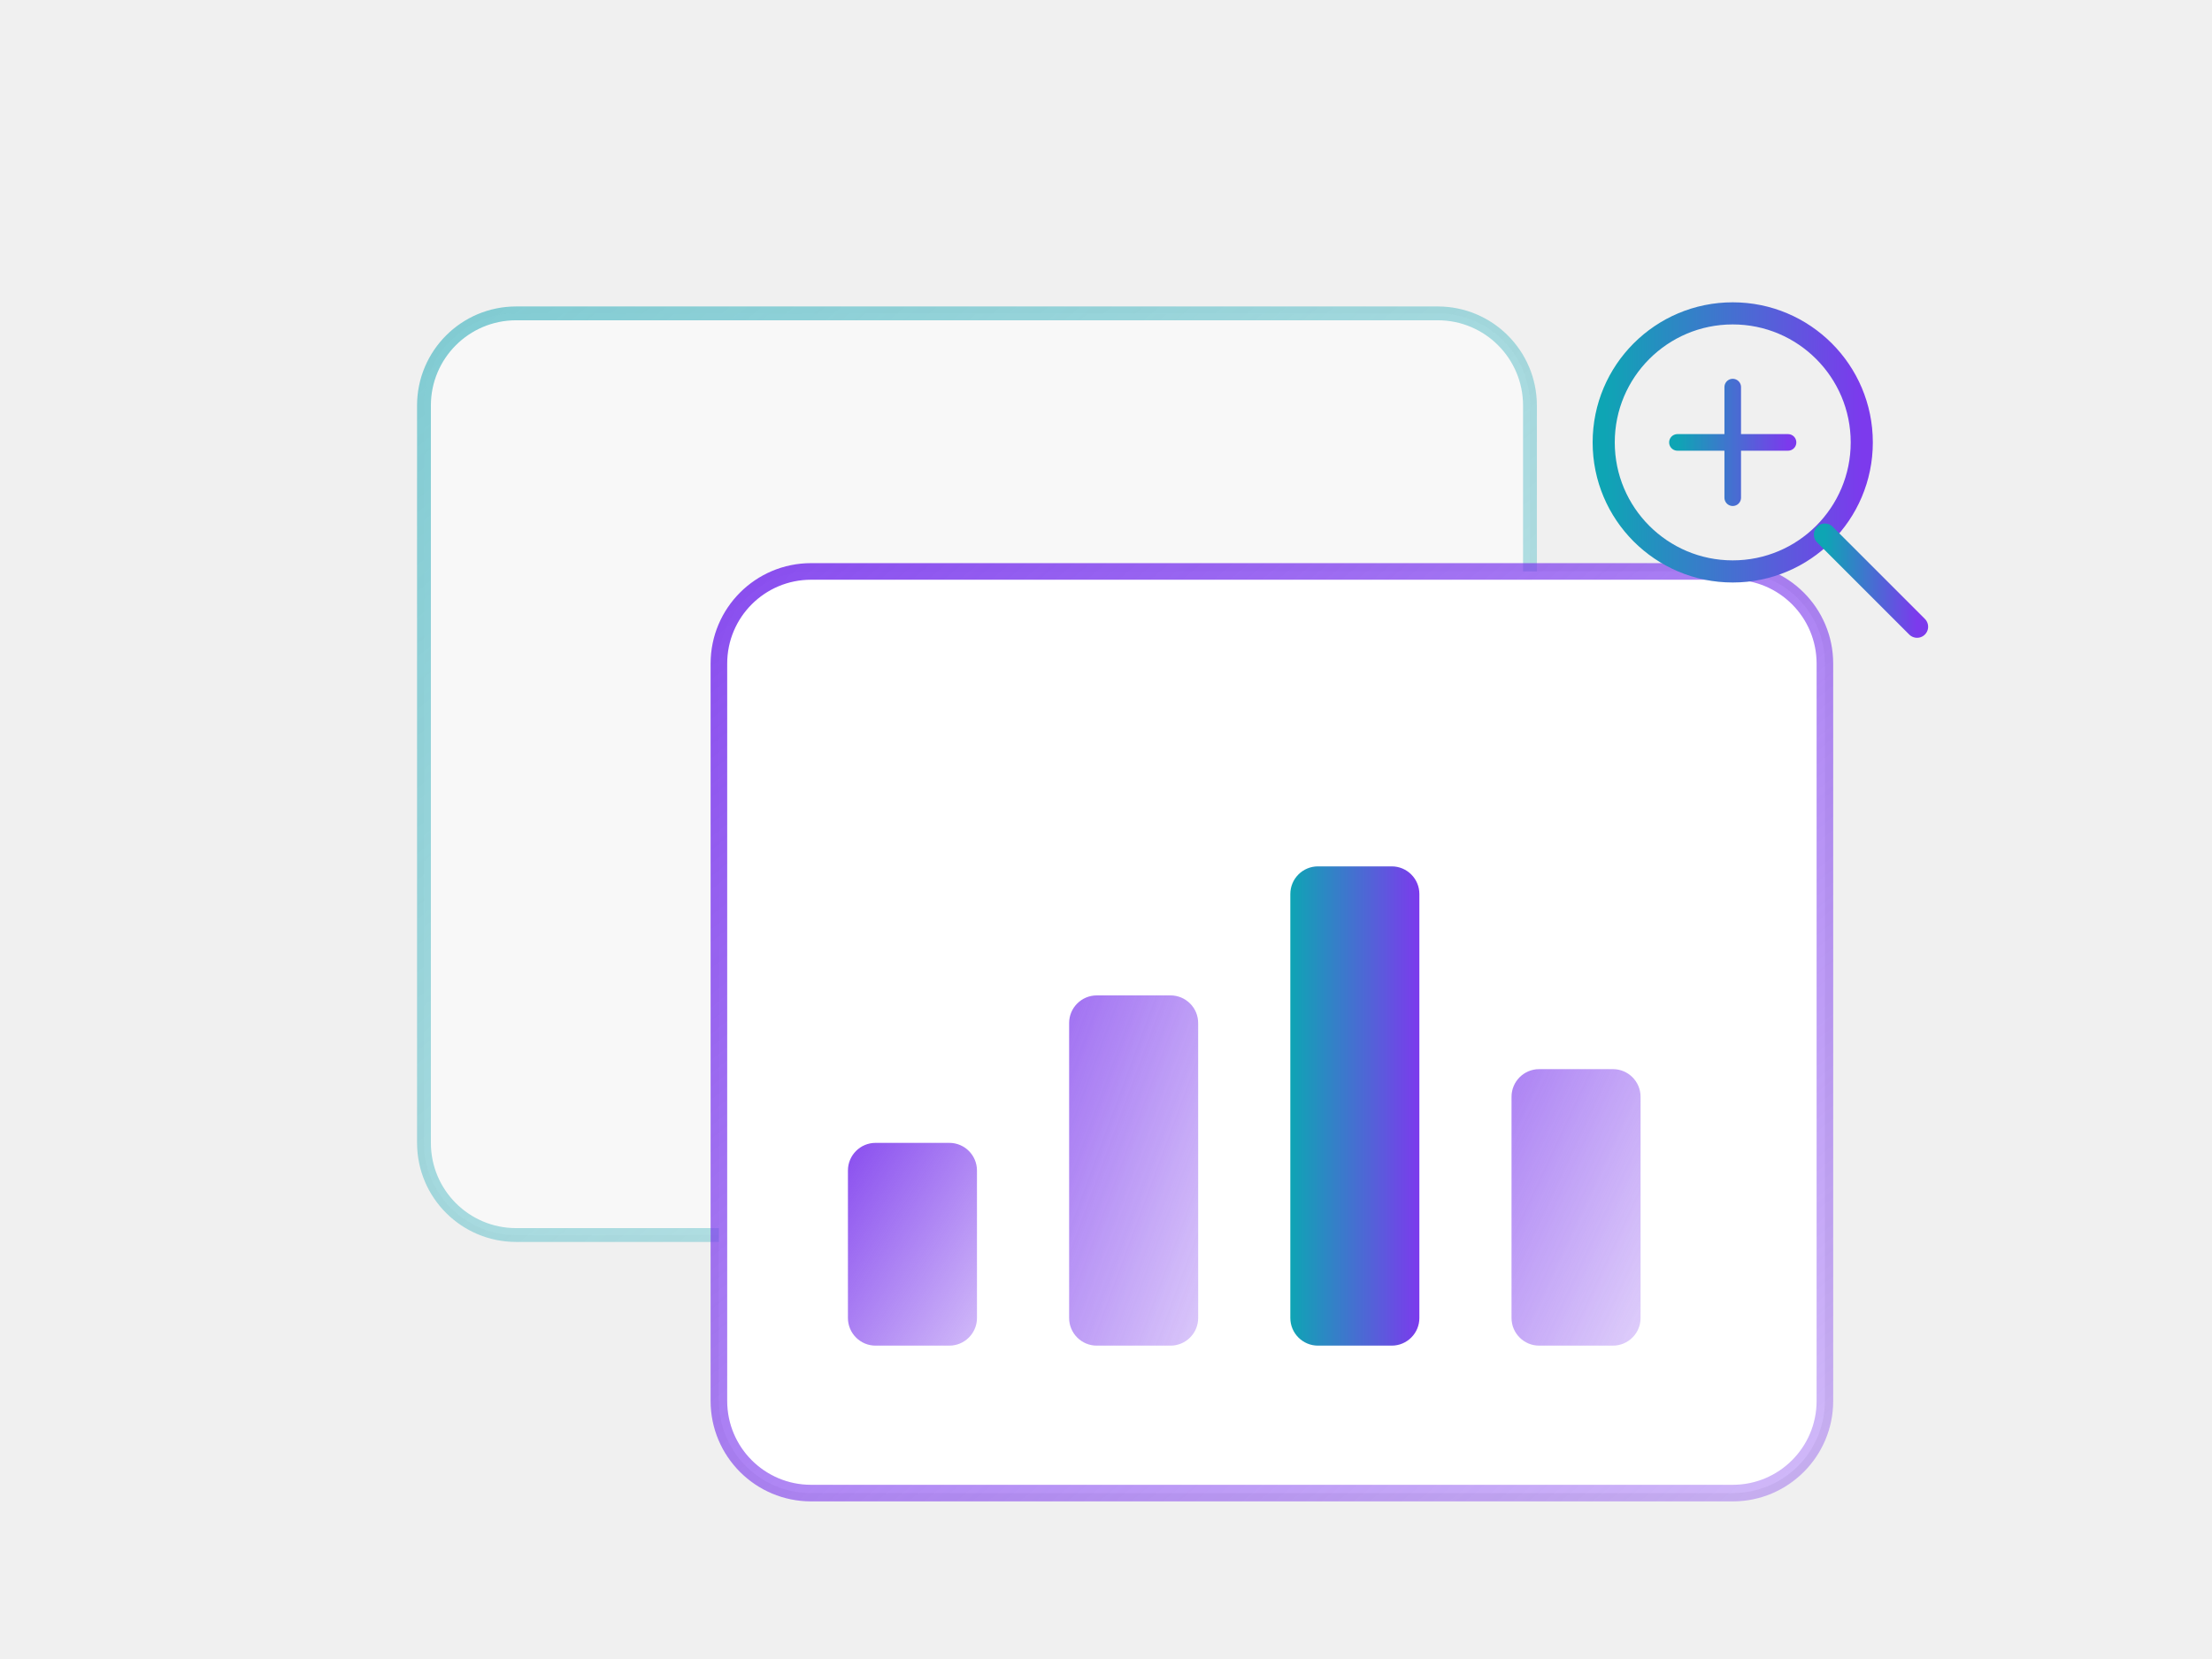
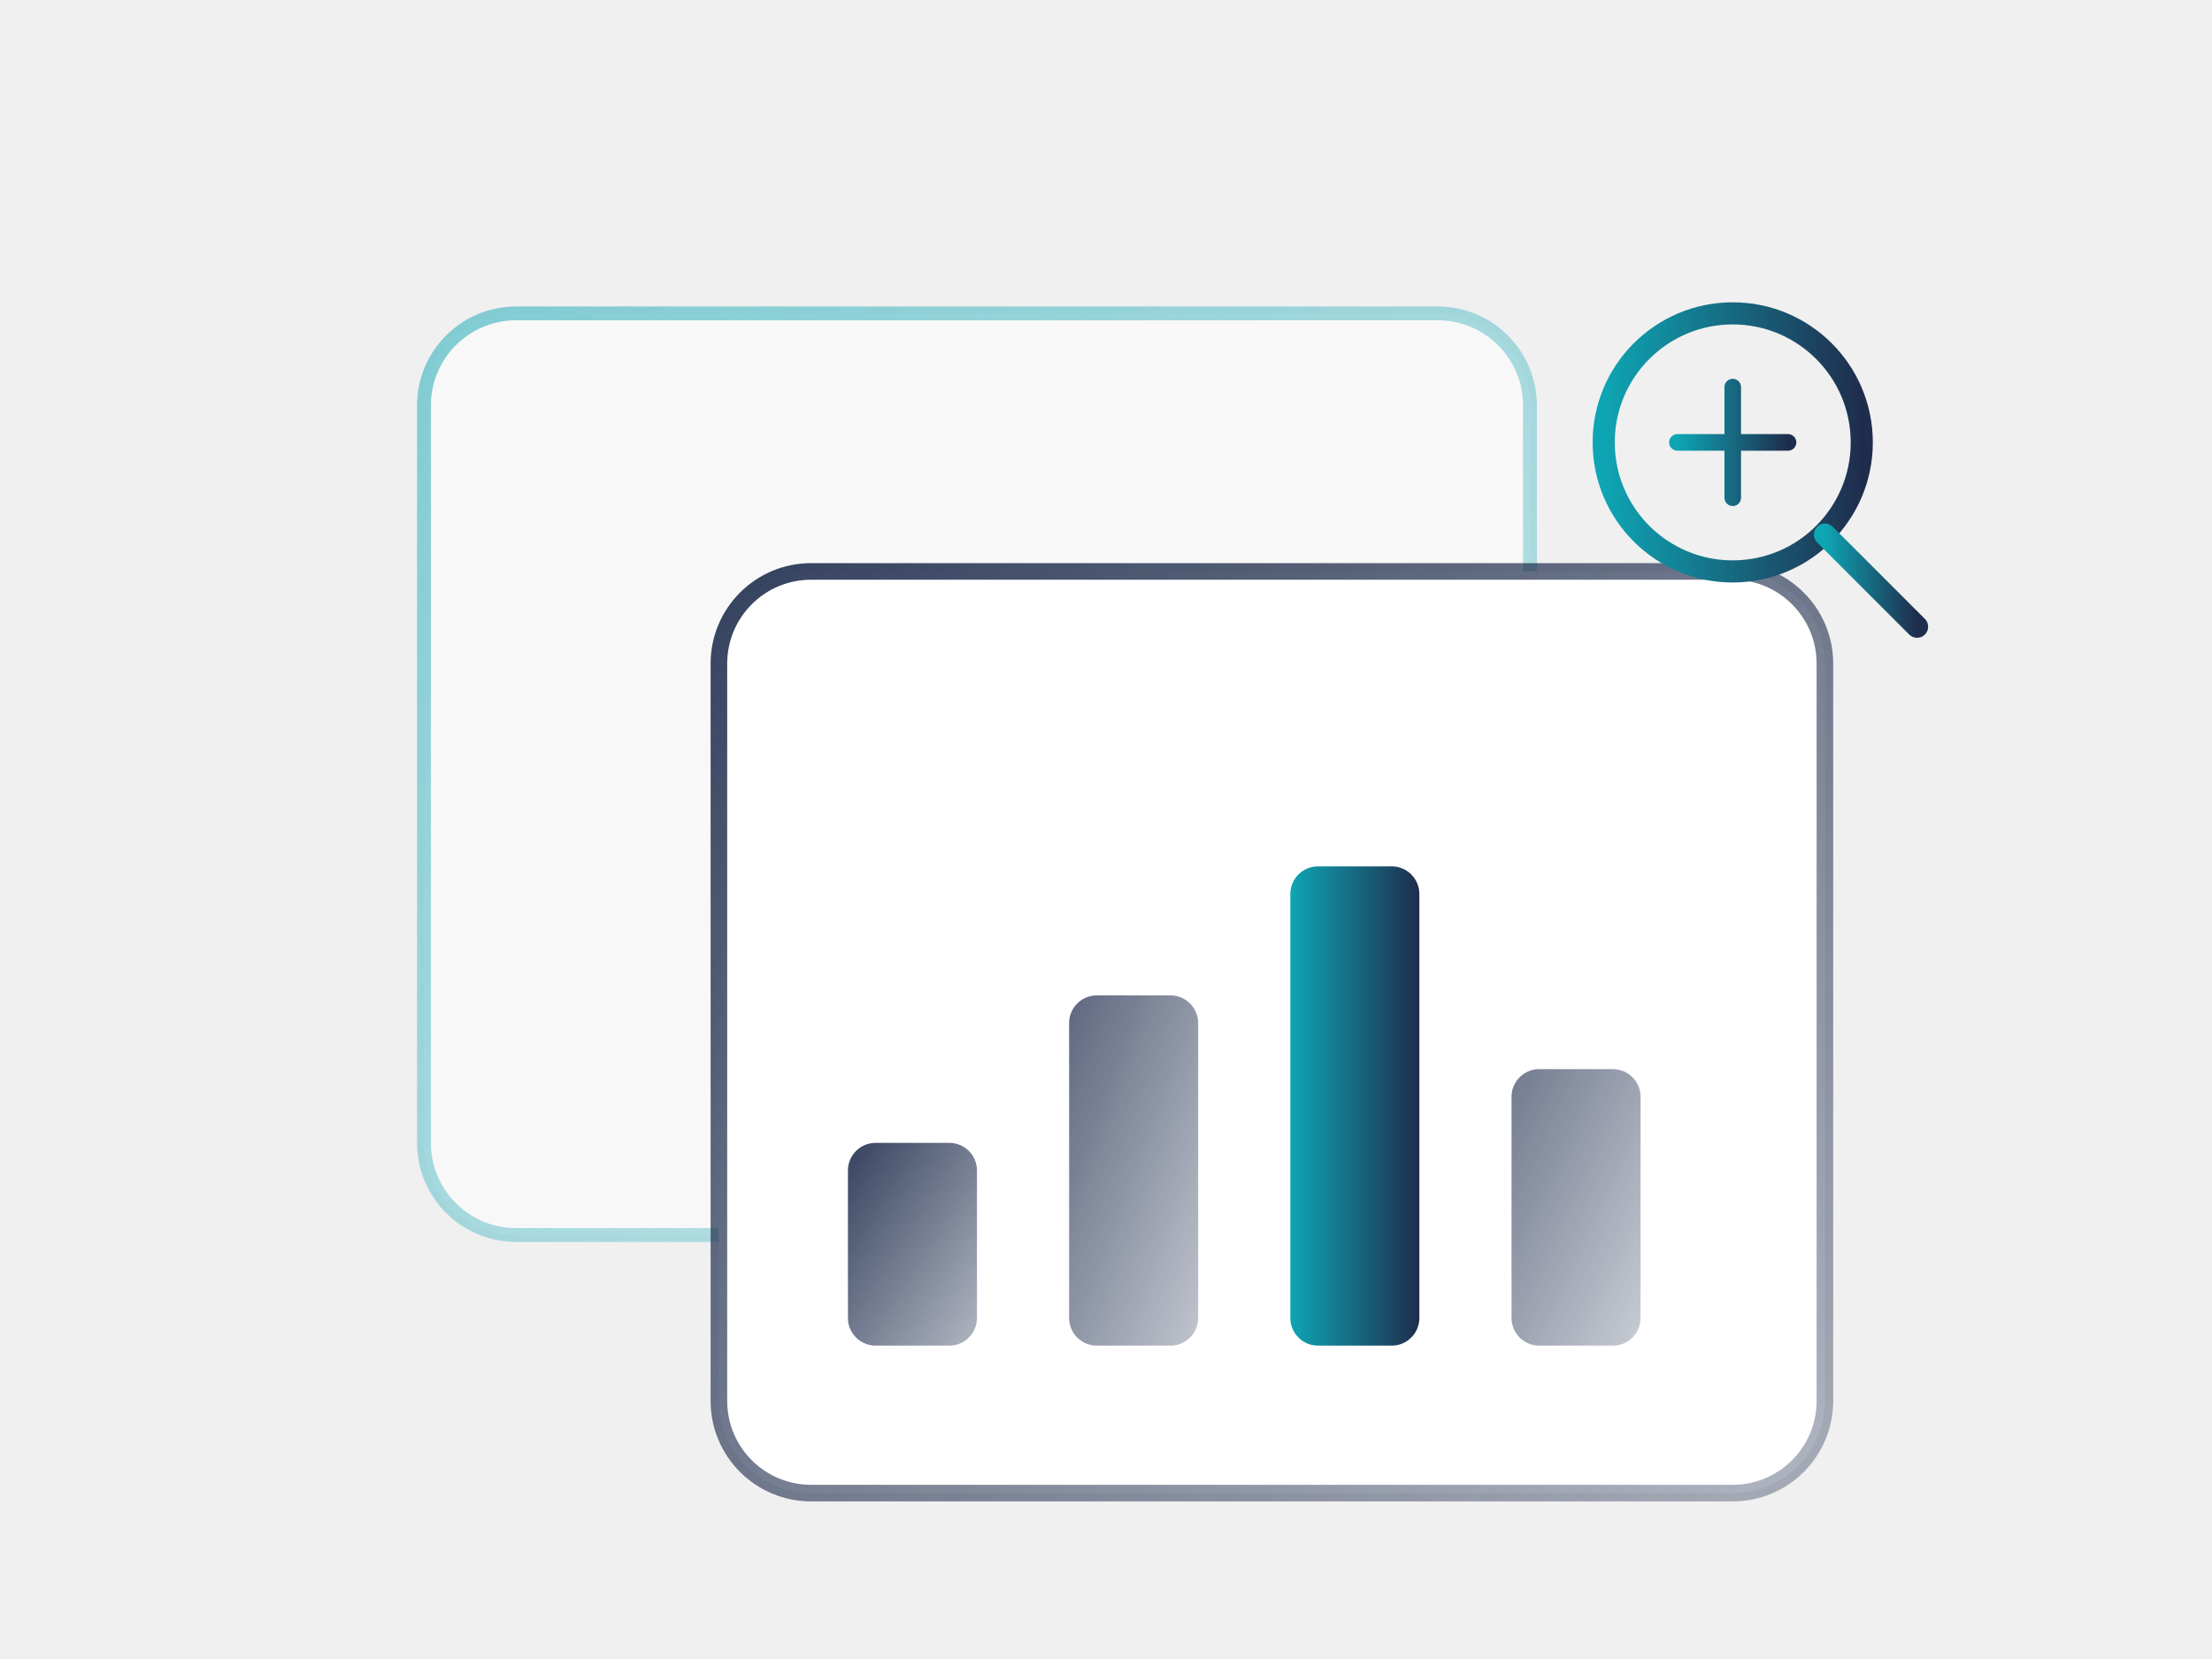
<svg xmlns="http://www.w3.org/2000/svg" viewBox="0 0 240 180" width="240" height="180" role="img" aria-label="새 대화를 시작해보세요">
  <defs>
    <linearGradient id="ec-rag" x1="0" y1="0" x2="1" y2="1">
      <stop offset="0%" stop-color="#0ea5b4" stop-opacity="0.9" />
      <stop offset="100%" stop-color="#0ea5b4" stop-opacity="0.35" />
    </linearGradient>
    <linearGradient id="ec-db" x1="0" y1="0" x2="1" y2="1">
-       <stop offset="0%" stop-color="#7c3aed" stop-opacity="0.9" />
-       <stop offset="100%" stop-color="#7c3aed" stop-opacity="0.35" />
+       <stop offset="0%" stop-color="#1f2d4d" stop-opacity="0.9" />
+       <stop offset="100%" stop-color="#1f2d4d" stop-opacity="0.35" />
    </linearGradient>
    <linearGradient id="ec-hybrid" x1="0" y1="0" x2="1" y2="0">
      <stop offset="0%" stop-color="#0ea5b4" />
-       <stop offset="100%" stop-color="#7c3aed" />
+       <stop offset="100%" stop-color="#1f2d4d" />
    </linearGradient>
  </defs>
  <rect x="0" y="0" width="240" height="180" fill="none" />
  <rect x="46" y="34" width="120" height="100" rx="10" fill="#ffffff" opacity="0.55" stroke="url(#ec-rag)" stroke-width="1.5" />
  <line x1="62" y1="58" x2="142" y2="58" stroke="url(#ec-rag)" stroke-width="2" stroke-linecap="round" />
  <line x1="62" y1="72" x2="130" y2="72" stroke="url(#ec-rag)" stroke-width="2" stroke-linecap="round" opacity="0.7" />
  <line x1="62" y1="86" x2="118" y2="86" stroke="url(#ec-rag)" stroke-width="2" stroke-linecap="round" opacity="0.5" />
  <rect x="78" y="62" width="120" height="100" rx="10" fill="#ffffff" stroke="url(#ec-db)" stroke-width="1.8" />
  <rect x="92" y="124" width="14" height="22" rx="3" fill="url(#ec-db)" />
  <rect x="116" y="108" width="14" height="38" rx="3" fill="url(#ec-db)" opacity="0.8" />
  <rect x="140" y="94" width="14" height="52" rx="3" fill="url(#ec-hybrid)" />
  <rect x="164" y="116" width="14" height="30" rx="3" fill="url(#ec-db)" opacity="0.7" />
  <circle cx="188" cy="48" r="14" fill="none" stroke="url(#ec-hybrid)" stroke-width="2.4" />
  <line x1="198" y1="58" x2="208" y2="68" stroke="url(#ec-hybrid)" stroke-width="2.4" stroke-linecap="round" />
  <path d="M188 42v12M182 48h12" stroke="url(#ec-hybrid)" stroke-width="1.8" stroke-linecap="round" />
</svg>
